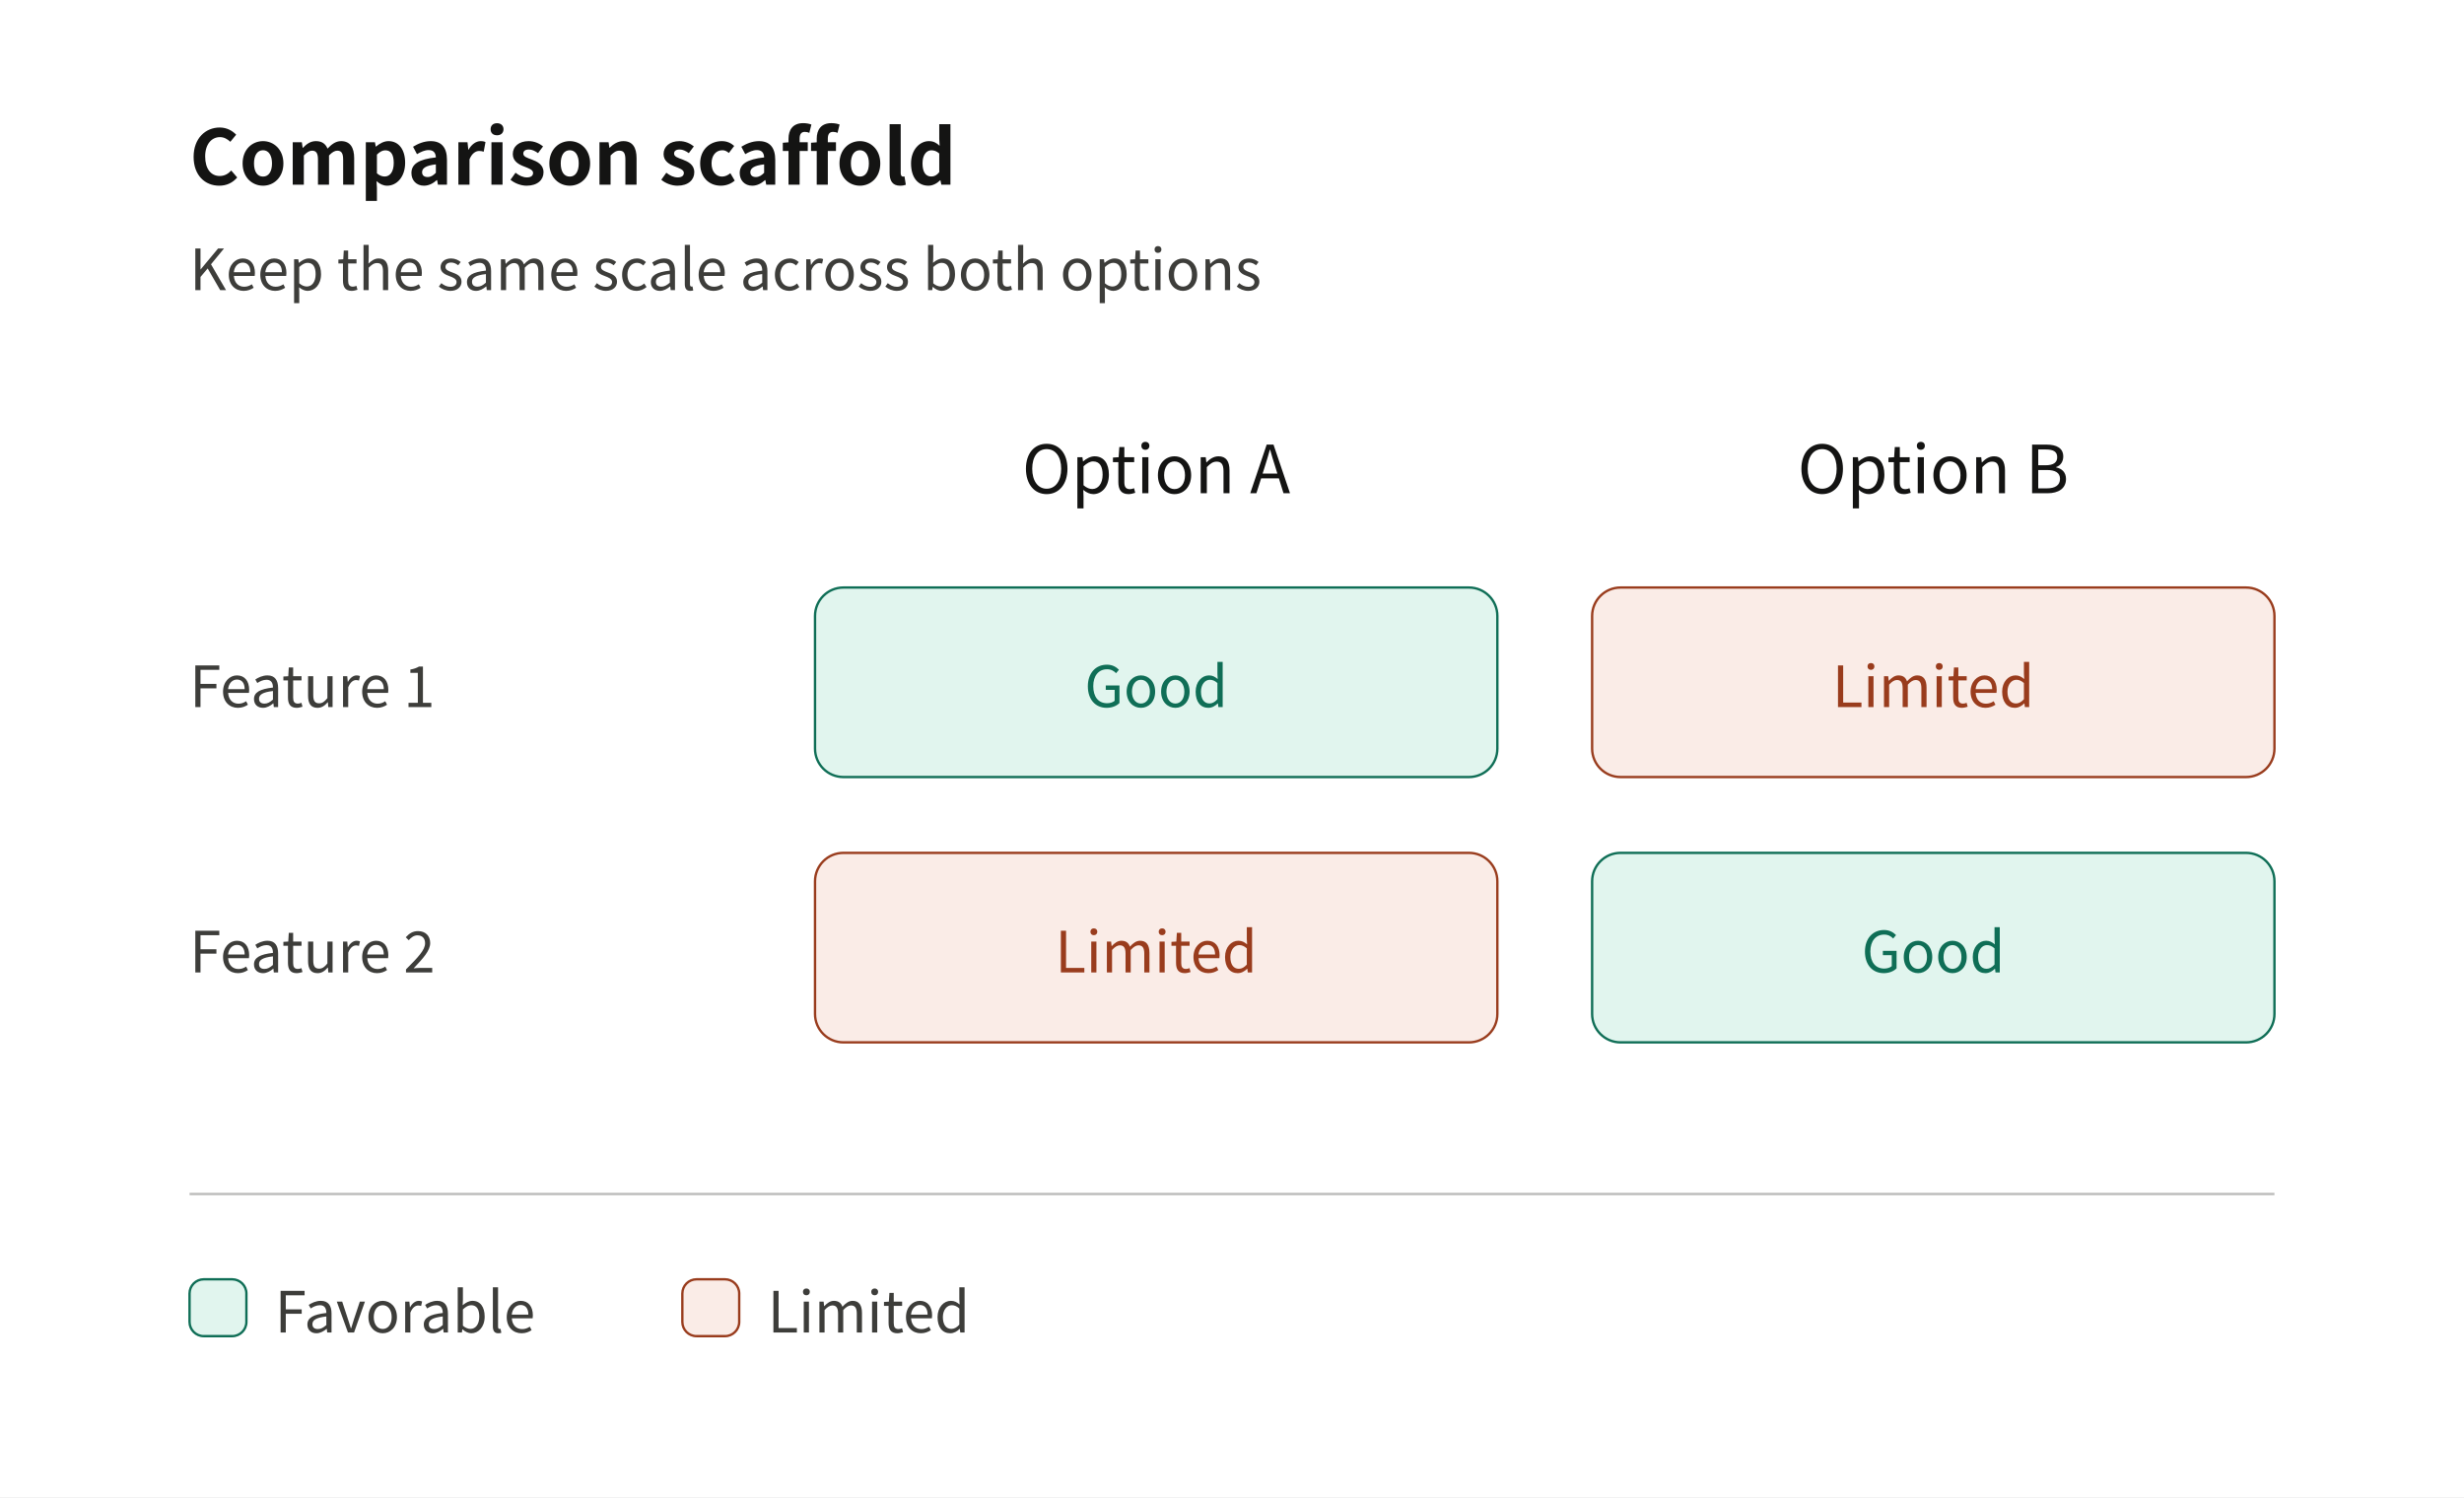
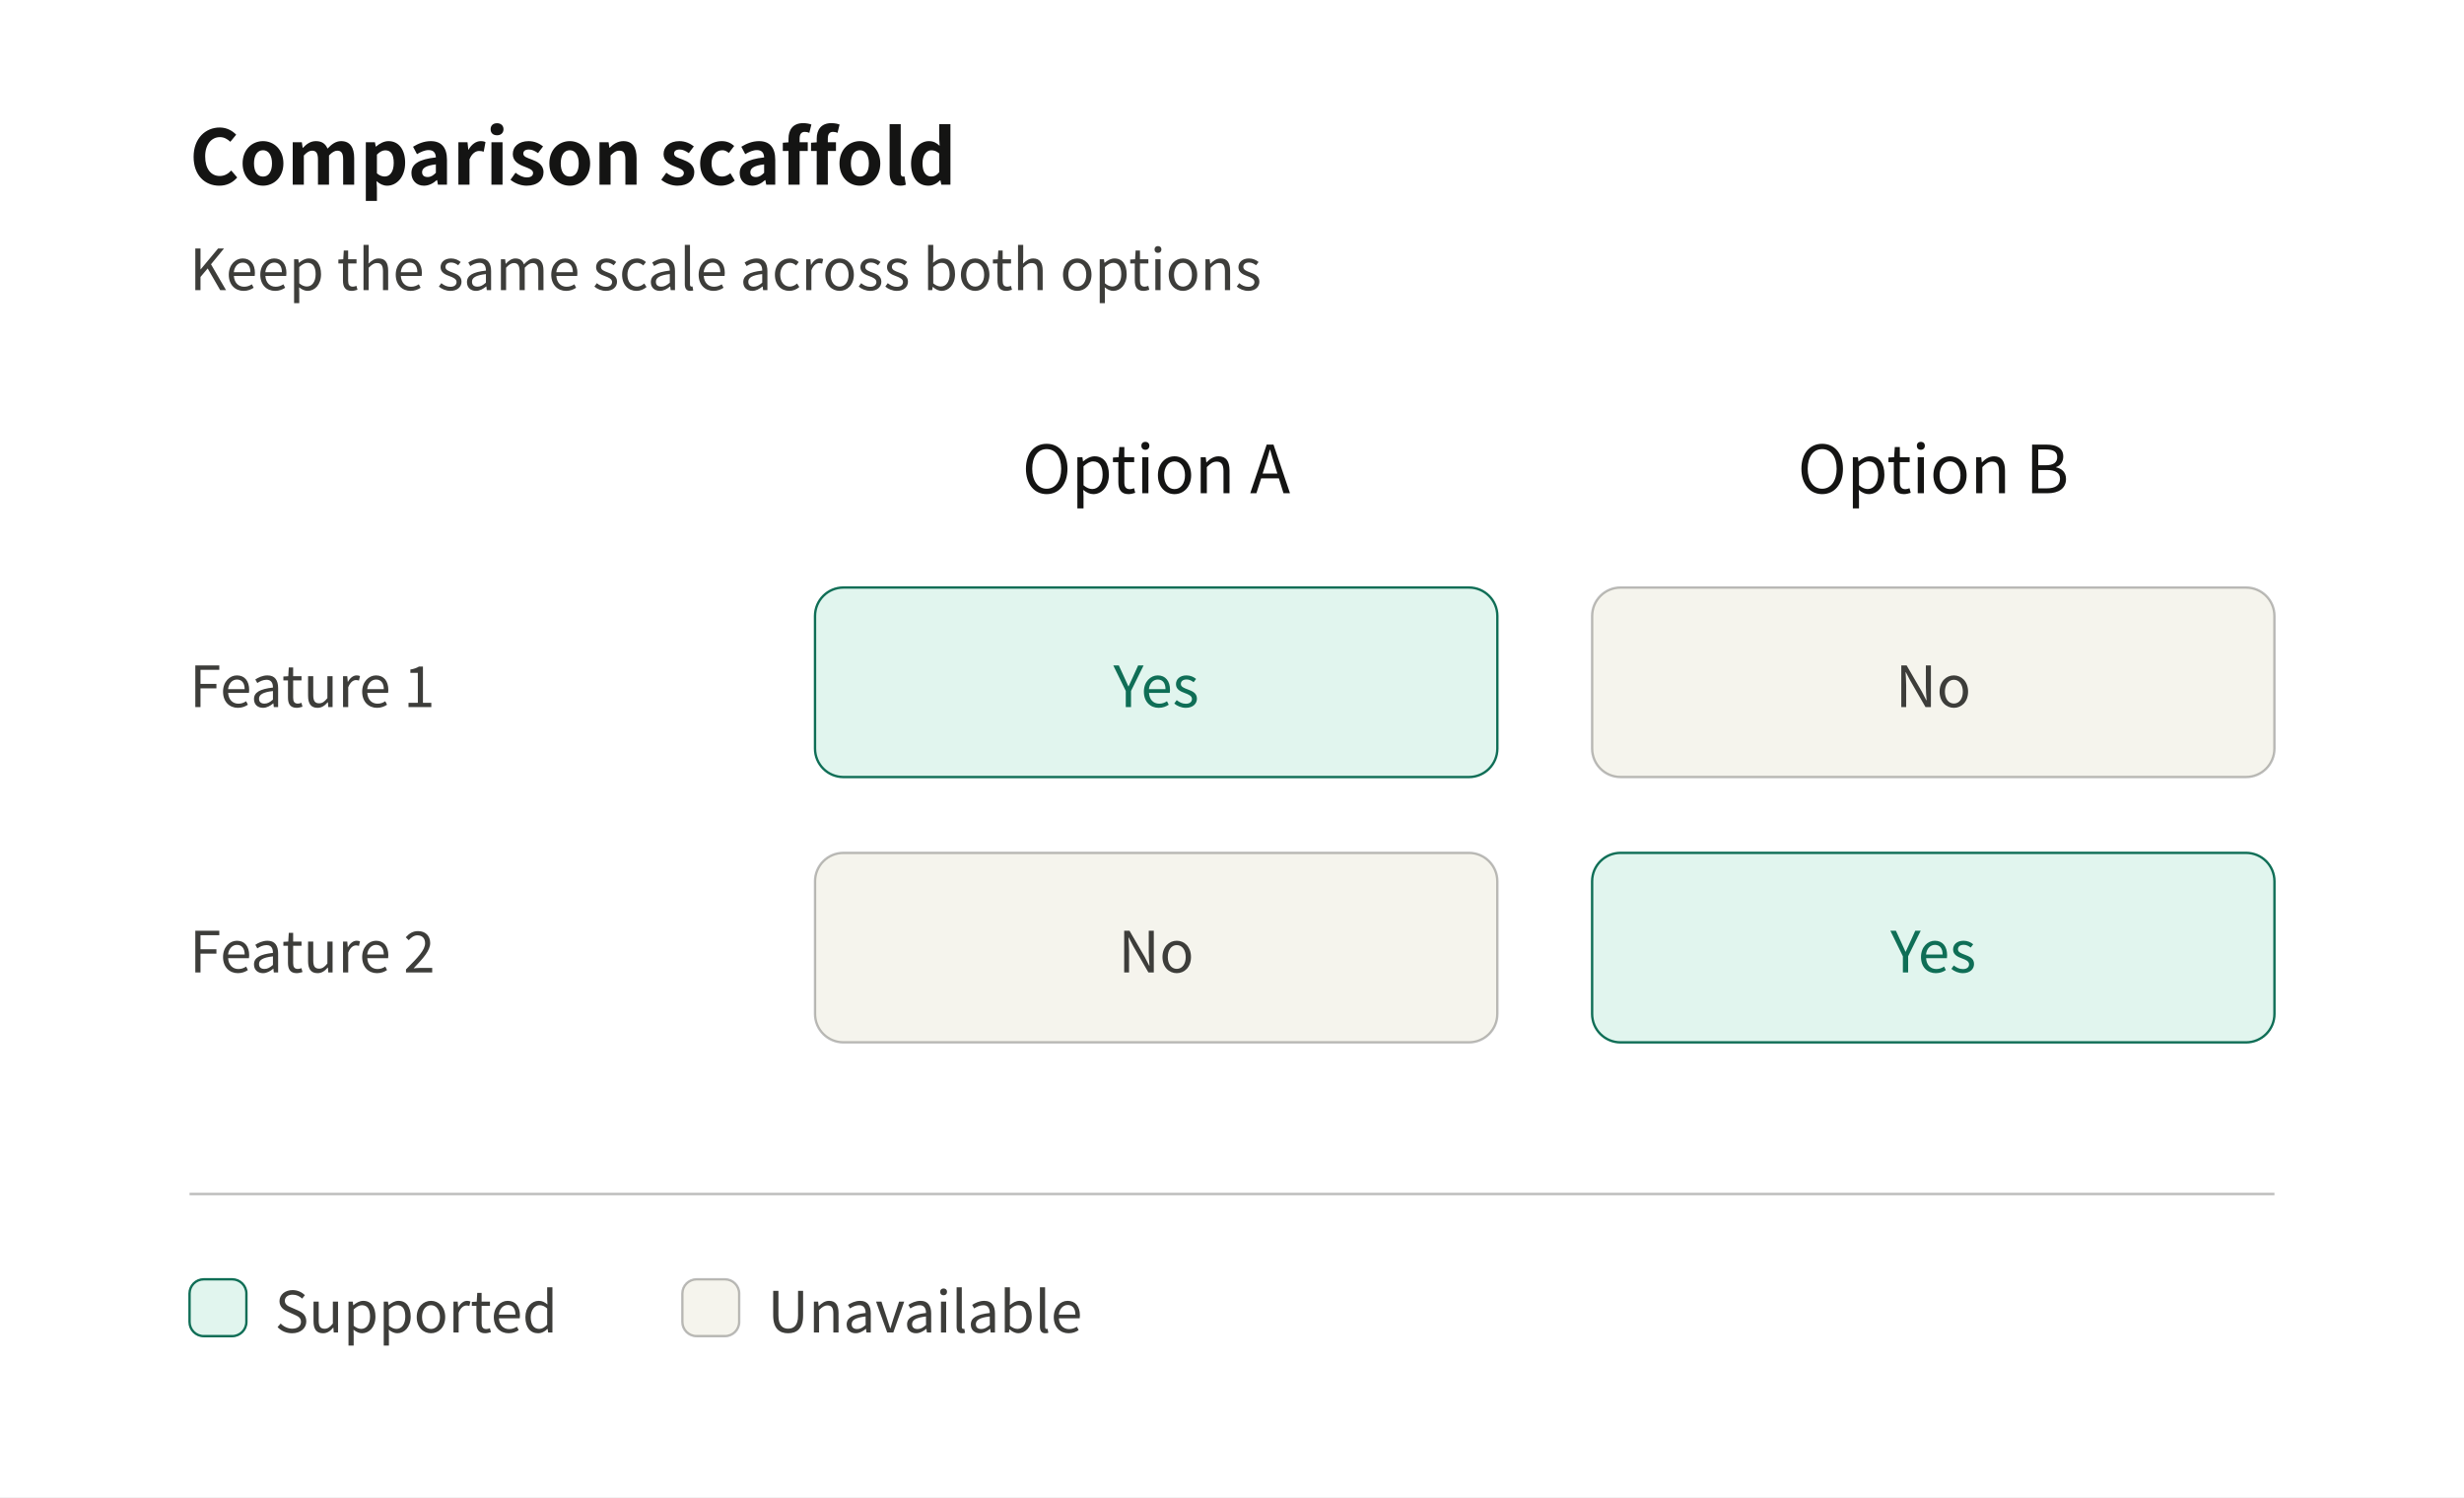
<svg xmlns="http://www.w3.org/2000/svg" viewBox="0 0 520 316" width="520" height="316" role="img">
  <style>text { font-family: 'Anthropic Sans', -apple-system, BlinkMacSystemFont, 'Segoe UI', 'PingFang SC', 'Microsoft YaHei', 'Hiragino Sans GB', 'Noto Sans CJK SC', sans-serif; }</style>
  <defs>
    <marker id="arrow" viewBox="0 0 10 10" refX="8" refY="5" markerWidth="6" markerHeight="6" orient="auto-start-reverse">
      <path d="M2 1L8 5L2 9" fill="none" stroke="context-stroke" stroke-width="1.5" stroke-linecap="round" stroke-linejoin="round" />
    </marker>
  </defs>
  <rect data-role="background" width="520" height="316" fill="#FFFFFF" />
  <rect data-role="data-mark" x="172" y="124" width="144" height="40" rx="6" fill="#E1F5EE" stroke="#0F6E56" stroke-width="0.5" />
-   <rect data-role="data-mark" x="336" y="124" width="144" height="40" rx="6" fill="#FAECE7" stroke="#993C1D" stroke-width="0.5" />
-   <rect data-role="data-mark" x="172" y="180" width="144" height="40" rx="6" fill="#FAECE7" stroke="#993C1D" stroke-width="0.5" />
+   <rect data-role="data-mark" x="336" y="124" width="144" height="40" rx="6" fill="#F5F4ED" stroke="rgba(31,30,29,0.3)" stroke-width="0.5" />
+   <rect data-role="data-mark" x="172" y="180" width="144" height="40" rx="6" fill="#F5F4ED" stroke="rgba(31,30,29,0.3)" stroke-width="0.5" />
  <rect data-role="data-mark" x="336" y="180" width="144" height="40" rx="6" fill="#E1F5EE" stroke="#0F6E56" stroke-width="0.5" />
-   <text data-role="node-text" x="244" y="144" text-anchor="middle" dominant-baseline="central" font-size="12" fill="#0F6E56">Good</text>
-   <text data-role="node-text" x="408" y="144" text-anchor="middle" dominant-baseline="central" font-size="12" fill="#993C1D">Limited</text>
-   <text data-role="node-text" x="244" y="200" text-anchor="middle" dominant-baseline="central" font-size="12" fill="#993C1D">Limited</text>
-   <text data-role="node-text" x="408" y="200" text-anchor="middle" dominant-baseline="central" font-size="12" fill="#0F6E56">Good</text>
+   <text data-role="node-text" x="244" y="144" text-anchor="middle" dominant-baseline="central" font-size="12" fill="#0F6E56">Yes</text>
+   <text data-role="node-text" x="408" y="144" text-anchor="middle" dominant-baseline="central" font-size="12" fill="#3D3D3A">No</text>
+   <text data-role="node-text" x="244" y="200" text-anchor="middle" dominant-baseline="central" font-size="12" fill="#3D3D3A">No</text>
+   <text data-role="node-text" x="408" y="200" text-anchor="middle" dominant-baseline="central" font-size="12" fill="#0F6E56">Yes</text>
  <text data-role="diagram-title" x="40" y="32" text-anchor="start" dominant-baseline="central" font-size="16" font-weight="600" fill="#141413">Comparison scaffold</text>
  <text data-role="caption" x="40" y="56" text-anchor="start" dominant-baseline="central" font-size="12" font-weight="400" fill="#3D3D3A">Keep the same scale across both options</text>
  <text data-role="caption" x="244" y="98" text-anchor="middle" dominant-baseline="central" font-size="14" font-weight="500" fill="#141413">Option A</text>
  <text data-role="caption" x="408" y="98" text-anchor="middle" dominant-baseline="central" font-size="14" font-weight="500" fill="#141413">Option B</text>
  <text data-role="caption" x="40" y="144" text-anchor="start" dominant-baseline="central" font-size="12" font-weight="400" fill="#3D3D3A">Feature 1</text>
  <text data-role="caption" x="40" y="200" text-anchor="start" dominant-baseline="central" font-size="12" font-weight="400" fill="#3D3D3A">Feature 2</text>
  <line x1="40" y1="252" x2="480" y2="252" stroke="rgba(31,30,29,0.3)" stroke-width="0.5" />
  <rect x="40" y="270" width="12" height="12" rx="3" fill="#E1F5EE" stroke="#0F6E56" stroke-width="0.5" />
-   <text data-role="legend-label" x="58" y="276" text-anchor="start" dominant-baseline="central" font-size="12" font-weight="400" fill="#3D3D3A">Favorable</text>
-   <rect x="144" y="270" width="12" height="12" rx="3" fill="#FAECE7" stroke="#993C1D" stroke-width="0.5" />
-   <text data-role="legend-label" x="162" y="276" text-anchor="start" dominant-baseline="central" font-size="12" font-weight="400" fill="#3D3D3A">Limited</text>
+   <text data-role="legend-label" x="58" y="276" text-anchor="start" dominant-baseline="central" font-size="12" font-weight="400" fill="#3D3D3A">Supported</text>
+   <rect x="144" y="270" width="12" height="12" rx="3" fill="#F5F4ED" stroke="rgba(31,30,29,0.3)" stroke-width="0.5" />
+   <text data-role="legend-label" x="162" y="276" text-anchor="start" dominant-baseline="central" font-size="12" font-weight="400" fill="#3D3D3A">Unavailable</text>
</svg>
